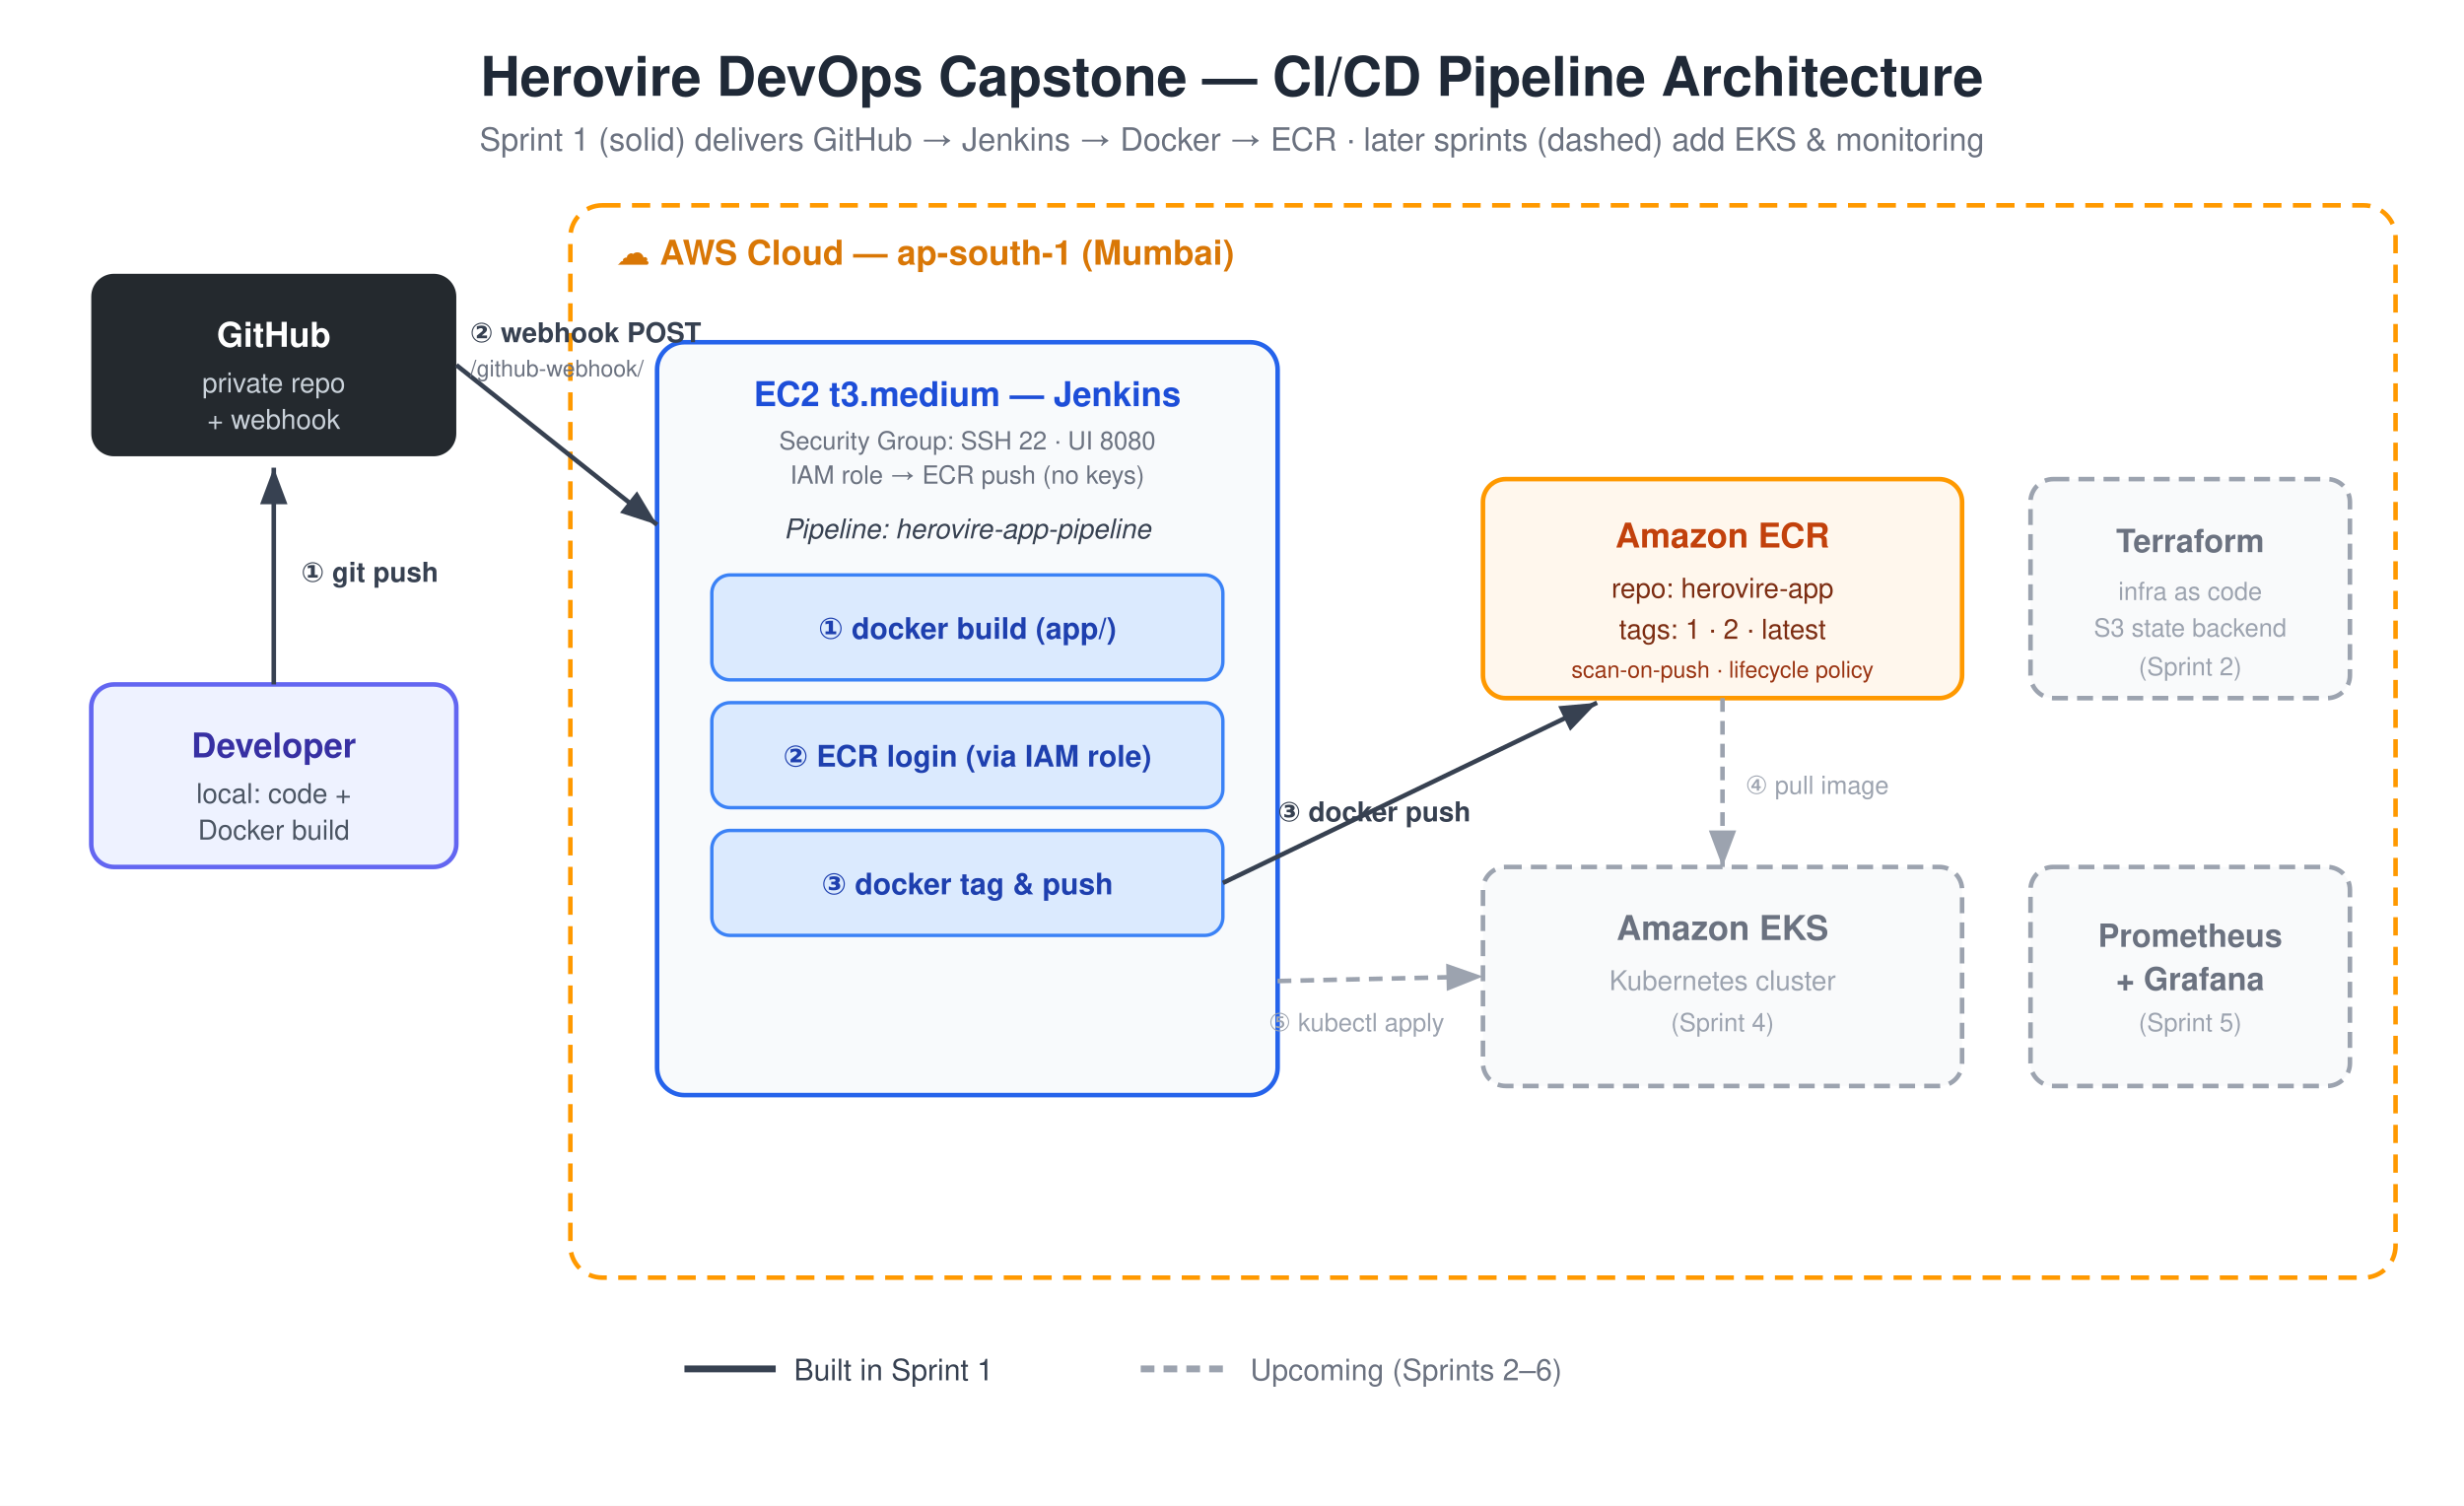
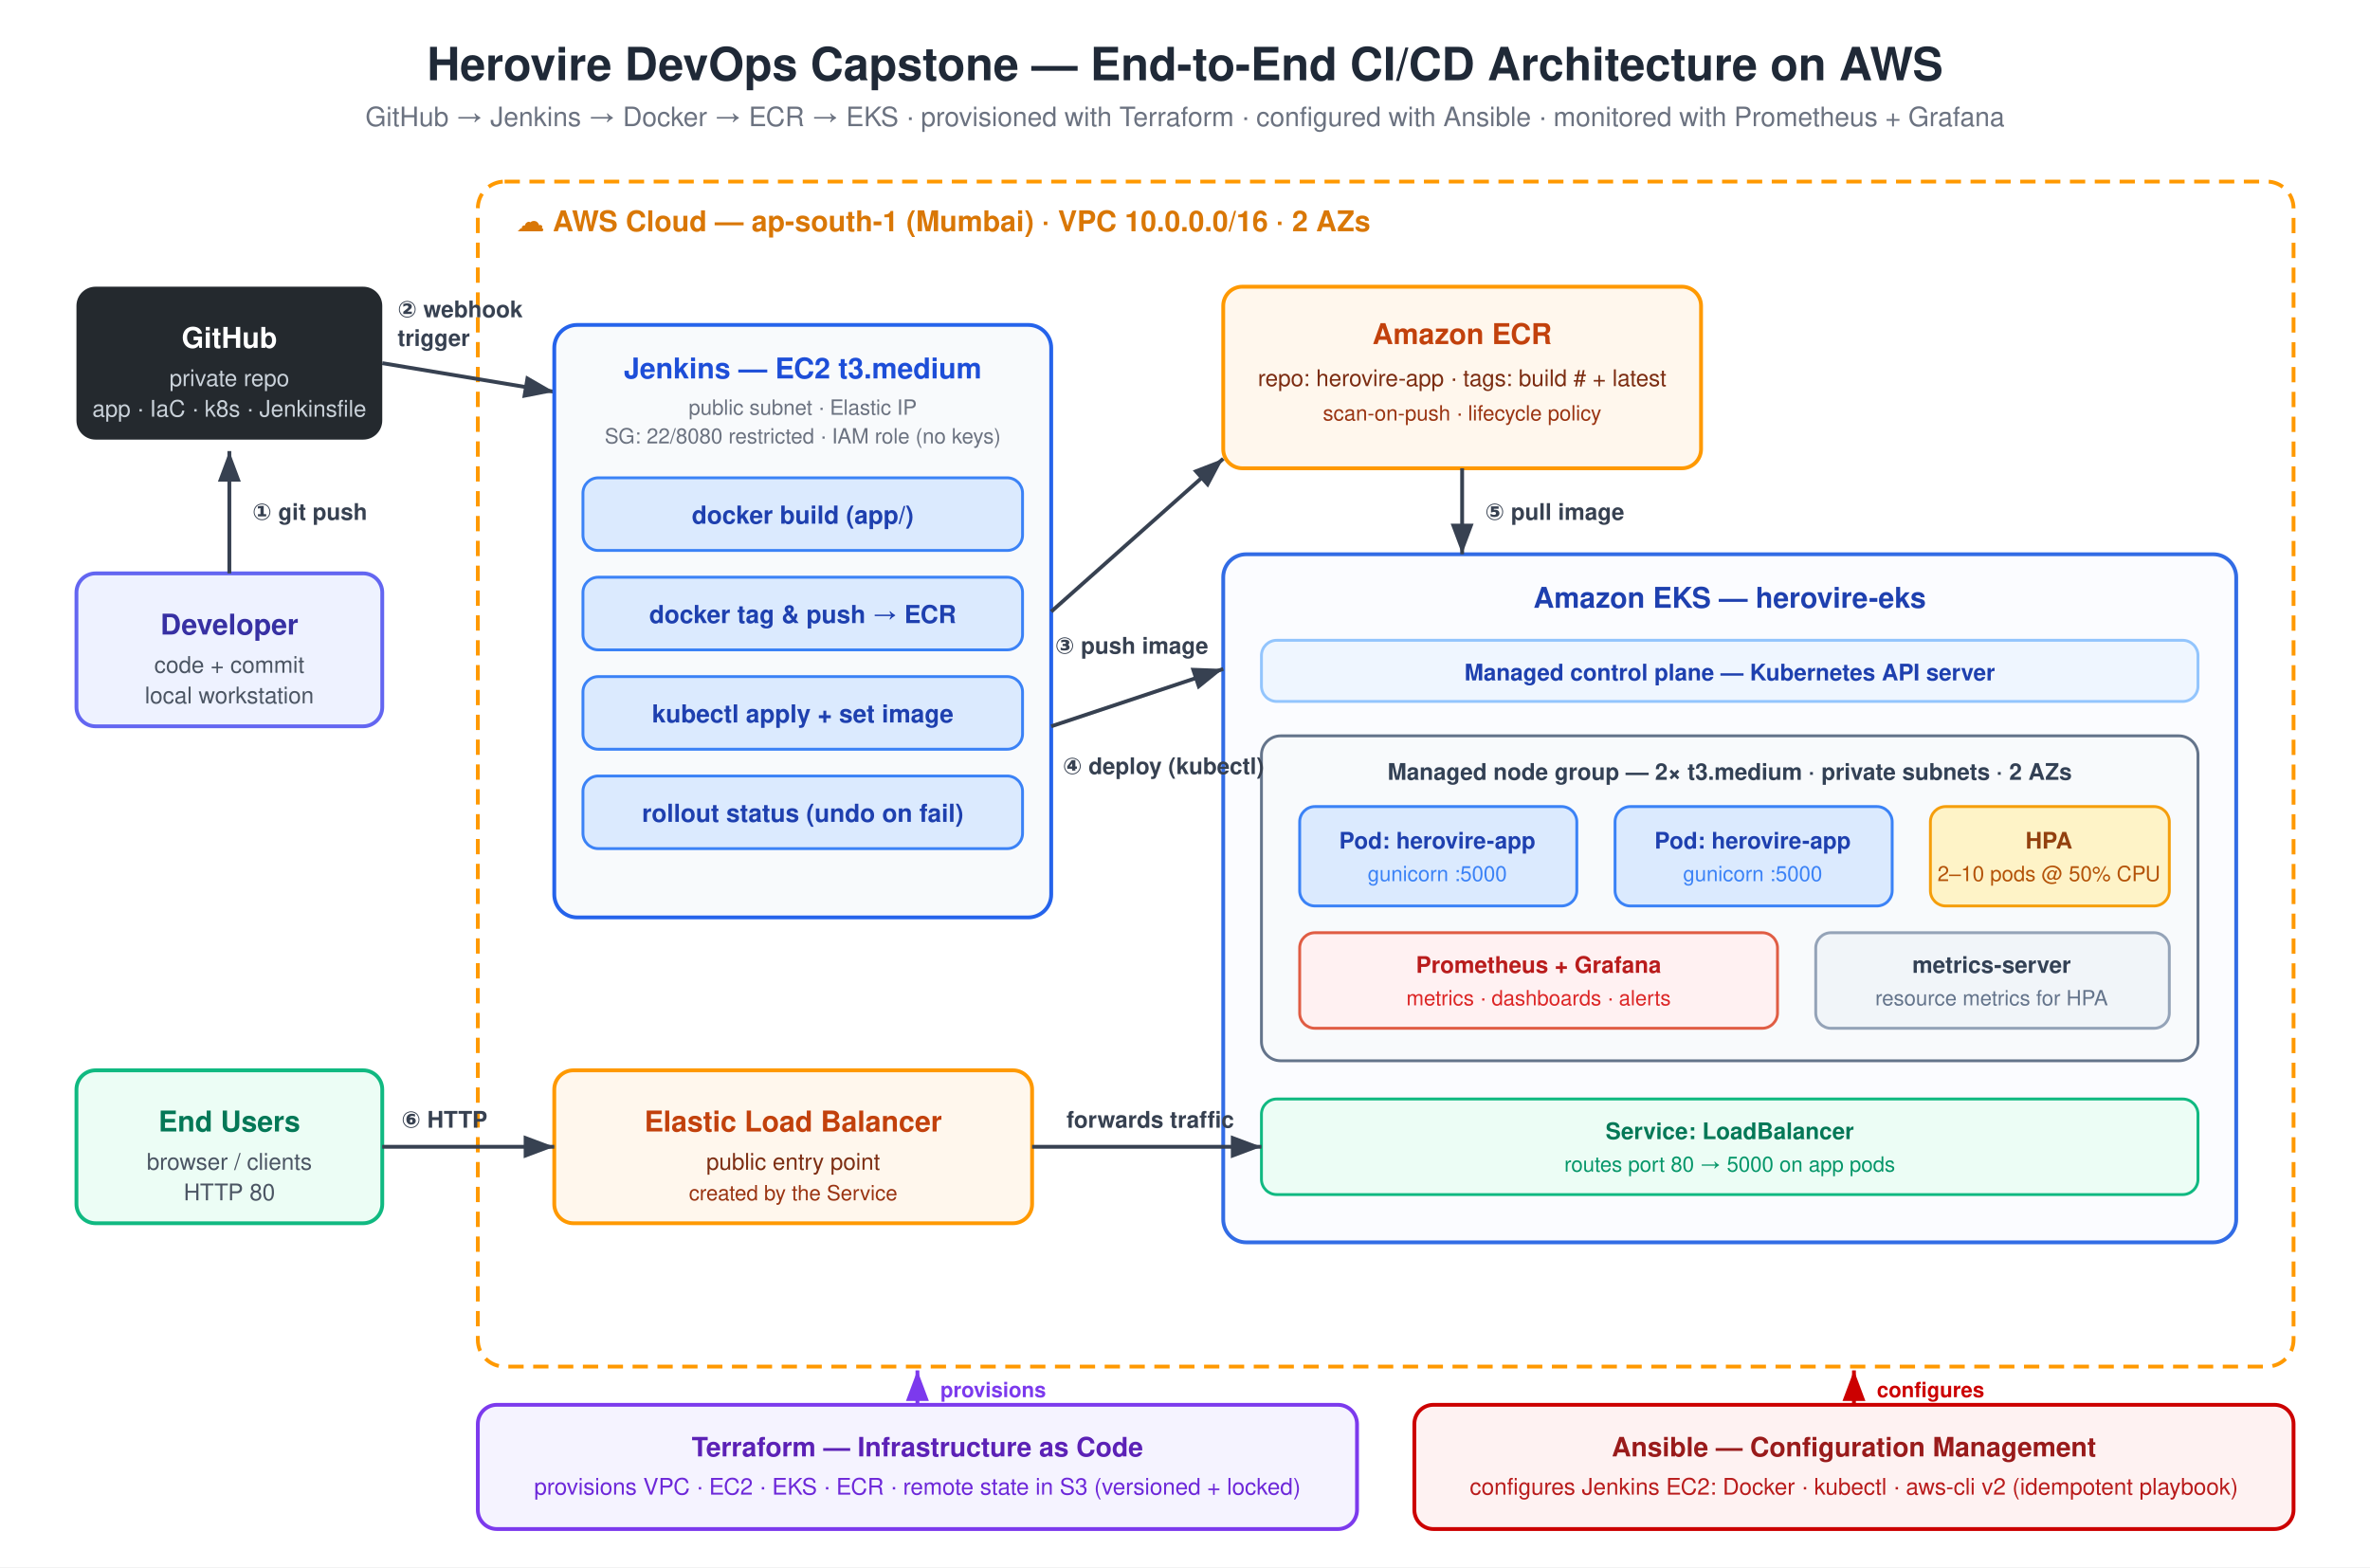
- <svg xmlns="http://www.w3.org/2000/svg" width="1080" height="660" viewBox="0 0 1080 660" font-family="Segoe UI, Helvetica, Arial, sans-serif">
-   <rect x="0" y="0" width="1080" height="660" fill="#ffffff" />
-   <text x="540" y="42" text-anchor="middle" font-size="24" font-weight="700" fill="#1f2937">Herovire DevOps Capstone — CI/CD Pipeline Architecture</text>
-   <text x="540" y="66" text-anchor="middle" font-size="14" fill="#6b7280">Sprint 1 (solid) delivers GitHub → Jenkins → Docker → ECR · later sprints (dashed) add EKS &amp; monitoring</text>
+ <svg xmlns="http://www.w3.org/2000/svg" width="1240" height="820" viewBox="0 0 1240 820" font-family="Segoe UI, Helvetica, Arial, sans-serif">
+   <rect x="0" y="0" width="1240" height="820" fill="#ffffff" />
+   <text x="620" y="42" text-anchor="middle" font-size="24" font-weight="700" fill="#1f2937">Herovire DevOps Capstone — End-to-End CI/CD Architecture on AWS</text>
+   <text x="620" y="66" text-anchor="middle" font-size="14" fill="#6b7280">GitHub → Jenkins → Docker → ECR → EKS · provisioned with Terraform · configured with Ansible · monitored with Prometheus + Grafana</text>
  <defs>
    <marker id="arrow" markerWidth="10" markerHeight="10" refX="8" refY="3" orient="auto" markerUnits="strokeWidth">
      <path d="M0,0 L8,3 L0,6 Z" fill="#374151" />
    </marker>
-     <marker id="arrowGrey" markerWidth="10" markerHeight="10" refX="8" refY="3" orient="auto" markerUnits="strokeWidth">
-       <path d="M0,0 L8,3 L0,6 Z" fill="#9ca3af" />
+     <marker id="arrowPurple" markerWidth="10" markerHeight="10" refX="8" refY="3" orient="auto" markerUnits="strokeWidth">
+       <path d="M0,0 L8,3 L0,6 Z" fill="#7c3aed" />
+     </marker>
+     <marker id="arrowRed" markerWidth="10" markerHeight="10" refX="8" refY="3" orient="auto" markerUnits="strokeWidth">
+       <path d="M0,0 L8,3 L0,6 Z" fill="#cc0000" />
    </marker>
  </defs>
-   <rect x="40" y="120" width="160" height="80" rx="10" fill="#24292e" />
-   <text x="120" y="152" text-anchor="middle" font-size="15" font-weight="700" fill="#ffffff">GitHub</text>
-   <text x="120" y="172" text-anchor="middle" font-size="12" fill="#c9d1d9">private repo</text>
-   <text x="120" y="188" text-anchor="middle" font-size="12" fill="#c9d1d9">+ webhook</text>
+   <rect x="40" y="150" width="160" height="80" rx="10" fill="#24292e" />
+   <text x="120" y="182" text-anchor="middle" font-size="15" font-weight="700" fill="#ffffff">GitHub</text>
+   <text x="120" y="202" text-anchor="middle" font-size="12" fill="#c9d1d9">private repo</text>
+   <text x="120" y="218" text-anchor="middle" font-size="12" fill="#c9d1d9">app · IaC · k8s · Jenkinsfile</text>
  <rect x="40" y="300" width="160" height="80" rx="10" fill="#eef2ff" stroke="#6366f1" stroke-width="2" />
  <text x="120" y="332" text-anchor="middle" font-size="15" font-weight="700" fill="#3730a3">Developer</text>
-   <text x="120" y="352" text-anchor="middle" font-size="12" fill="#4b5563">local: code +</text>
-   <text x="120" y="368" text-anchor="middle" font-size="12" fill="#4b5563">Docker build</text>
-   <line x1="120" y1="300" x2="120" y2="205" stroke="#374151" stroke-width="2" marker-end="url(#arrow)" />
-   <text x="132" y="255" font-size="12" font-weight="600" fill="#374151">① git push</text>
-   <rect x="250" y="90" width="800" height="470" rx="14" fill="none" stroke="#ff9900" stroke-width="2" stroke-dasharray="8 5" />
-   <text x="270" y="116" font-size="15" font-weight="700" fill="#d97706">☁  AWS Cloud — ap-south-1 (Mumbai)</text>
-   <rect x="288" y="150" width="272" height="330" rx="12" fill="#f8fafc" stroke="#2563eb" stroke-width="2" />
-   <text x="424" y="178" text-anchor="middle" font-size="15" font-weight="700" fill="#1d4ed8">EC2 t3.medium — Jenkins</text>
-   <text x="424" y="197" text-anchor="middle" font-size="11" fill="#6b7280">Security Group: SSH 22 · UI 8080</text>
-   <text x="424" y="212" text-anchor="middle" font-size="11" fill="#6b7280">IAM role → ECR push (no keys)</text>
-   <text x="424" y="236" text-anchor="middle" font-size="12" font-style="italic" fill="#374151">Pipeline: herovire-app-pipeline</text>
-   <rect x="312" y="252" width="224" height="46" rx="8" fill="#dbeafe" stroke="#3b82f6" stroke-width="1.5" />
-   <text x="424" y="280" text-anchor="middle" font-size="13" font-weight="600" fill="#1e40af">① docker build  (app/)</text>
-   <rect x="312" y="308" width="224" height="46" rx="8" fill="#dbeafe" stroke="#3b82f6" stroke-width="1.5" />
-   <text x="424" y="336" text-anchor="middle" font-size="13" font-weight="600" fill="#1e40af">② ECR login  (via IAM role)</text>
-   <rect x="312" y="364" width="224" height="46" rx="8" fill="#dbeafe" stroke="#3b82f6" stroke-width="1.5" />
-   <text x="424" y="392" text-anchor="middle" font-size="13" font-weight="600" fill="#1e40af">③ docker tag &amp; push</text>
-   <line x1="200" y1="160" x2="288" y2="230" stroke="#374151" stroke-width="2" marker-end="url(#arrow)" />
-   <text x="206" y="150" font-size="12" font-weight="600" fill="#374151">② webhook POST</text>
-   <text x="206" y="165" font-size="10" fill="#6b7280">/github-webhook/</text>
-   <rect x="650" y="210" width="210" height="96" rx="10" fill="#fff7ed" stroke="#ff9900" stroke-width="2" />
-   <text x="755" y="240" text-anchor="middle" font-size="15" font-weight="700" fill="#c2410c">Amazon ECR</text>
-   <text x="755" y="262" text-anchor="middle" font-size="12" fill="#7c2d12">repo: herovire-app</text>
-   <text x="755" y="280" text-anchor="middle" font-size="12" fill="#7c2d12">tags: 1 · 2 · latest</text>
-   <text x="755" y="297" text-anchor="middle" font-size="10" fill="#9a3412">scan-on-push · lifecycle policy</text>
-   <line x1="536" y1="387" x2="700" y2="308" stroke="#374151" stroke-width="2" marker-end="url(#arrow)" />
-   <text x="560" y="360" font-size="12" font-weight="600" fill="#374151">③ docker push</text>
-   <rect x="650" y="380" width="210" height="96" rx="10" fill="#f9fafb" stroke="#9ca3af" stroke-width="2" stroke-dasharray="7 4" />
-   <text x="755" y="412" text-anchor="middle" font-size="15" font-weight="700" fill="#6b7280">Amazon EKS</text>
-   <text x="755" y="434" text-anchor="middle" font-size="12" fill="#9ca3af">Kubernetes cluster</text>
-   <text x="755" y="452" text-anchor="middle" font-size="11" fill="#9ca3af">(Sprint 4)</text>
-   <rect x="890" y="380" width="140" height="96" rx="10" fill="#f9fafb" stroke="#9ca3af" stroke-width="2" stroke-dasharray="7 4" />
-   <text x="960" y="415" text-anchor="middle" font-size="14" font-weight="700" fill="#6b7280">Prometheus</text>
-   <text x="960" y="434" text-anchor="middle" font-size="14" font-weight="700" fill="#6b7280">+ Grafana</text>
-   <text x="960" y="452" text-anchor="middle" font-size="11" fill="#9ca3af">(Sprint 5)</text>
-   <line x1="755" y1="306" x2="755" y2="380" stroke="#9ca3af" stroke-width="2" stroke-dasharray="6 4" marker-end="url(#arrowGrey)" />
-   <text x="765" y="348" font-size="11" fill="#9ca3af">④ pull image</text>
-   <line x1="560" y1="430" x2="650" y2="428" stroke="#9ca3af" stroke-width="2" stroke-dasharray="6 4" marker-end="url(#arrowGrey)" />
-   <text x="556" y="452" font-size="11" fill="#9ca3af">⑤ kubectl apply</text>
-   <rect x="890" y="210" width="140" height="96" rx="10" fill="#f9fafb" stroke="#9ca3af" stroke-width="2" stroke-dasharray="7 4" />
-   <text x="960" y="242" text-anchor="middle" font-size="14" font-weight="700" fill="#6b7280">Terraform</text>
-   <text x="960" y="263" text-anchor="middle" font-size="11" fill="#9ca3af">infra as code</text>
-   <text x="960" y="279" text-anchor="middle" font-size="11" fill="#9ca3af">S3 state backend</text>
-   <text x="960" y="296" text-anchor="middle" font-size="11" fill="#9ca3af">(Sprint 2)</text>
-   <line x1="300" y1="600" x2="340" y2="600" stroke="#374151" stroke-width="3" />
-   <text x="348" y="605" font-size="13" fill="#374151">Built in Sprint 1</text>
-   <line x1="500" y1="600" x2="540" y2="600" stroke="#9ca3af" stroke-width="3" stroke-dasharray="6 4" />
-   <text x="548" y="605" font-size="13" fill="#6b7280">Upcoming (Sprints 2–6)</text>
+   <text x="120" y="352" text-anchor="middle" font-size="12" fill="#4b5563">code + commit</text>
+   <text x="120" y="368" text-anchor="middle" font-size="12" fill="#4b5563">local workstation</text>
+   <rect x="40" y="560" width="160" height="80" rx="10" fill="#ecfdf5" stroke="#10b981" stroke-width="2" />
+   <text x="120" y="592" text-anchor="middle" font-size="15" font-weight="700" fill="#047857">End Users</text>
+   <text x="120" y="612" text-anchor="middle" font-size="12" fill="#4b5563">browser / clients</text>
+   <text x="120" y="628" text-anchor="middle" font-size="12" fill="#4b5563">HTTP 80</text>
+   <line x1="120" y1="300" x2="120" y2="236" stroke="#374151" stroke-width="2" marker-end="url(#arrow)" />
+   <text x="132" y="272" font-size="12" font-weight="600" fill="#374151">① git push</text>
+   <rect x="250" y="95" width="950" height="620" rx="14" fill="none" stroke="#ff9900" stroke-width="2" stroke-dasharray="8 5" />
+   <text x="270" y="121" font-size="15" font-weight="700" fill="#d97706">☁  AWS Cloud — ap-south-1 (Mumbai) · VPC 10.0.0.0/16 · 2 AZs</text>
+   <line x1="200" y1="190" x2="290" y2="205" stroke="#374151" stroke-width="2" marker-end="url(#arrow)" />
+   <text x="208" y="166" font-size="12" font-weight="600" fill="#374151">② webhook</text>
+   <text x="208" y="181" font-size="12" font-weight="600" fill="#374151">trigger</text>
+   <rect x="290" y="170" width="260" height="310" rx="12" fill="#f8fafc" stroke="#2563eb" stroke-width="2" />
+   <text x="420" y="198" text-anchor="middle" font-size="15" font-weight="700" fill="#1d4ed8">Jenkins — EC2 t3.medium</text>
+   <text x="420" y="217" text-anchor="middle" font-size="11" fill="#6b7280">public subnet · Elastic IP</text>
+   <text x="420" y="232" text-anchor="middle" font-size="11" fill="#6b7280">SG: 22/8080 restricted · IAM role (no keys)</text>
+   <rect x="305" y="250" width="230" height="38" rx="8" fill="#dbeafe" stroke="#3b82f6" stroke-width="1.5" />
+   <text x="420" y="274" text-anchor="middle" font-size="13" font-weight="600" fill="#1e40af">docker build (app/)</text>
+   <rect x="305" y="302" width="230" height="38" rx="8" fill="#dbeafe" stroke="#3b82f6" stroke-width="1.5" />
+   <text x="420" y="326" text-anchor="middle" font-size="13" font-weight="600" fill="#1e40af">docker tag &amp; push → ECR</text>
+   <rect x="305" y="354" width="230" height="38" rx="8" fill="#dbeafe" stroke="#3b82f6" stroke-width="1.5" />
+   <text x="420" y="378" text-anchor="middle" font-size="13" font-weight="600" fill="#1e40af">kubectl apply + set image</text>
+   <rect x="305" y="406" width="230" height="38" rx="8" fill="#dbeafe" stroke="#3b82f6" stroke-width="1.5" />
+   <text x="420" y="430" text-anchor="middle" font-size="13" font-weight="600" fill="#1e40af">rollout status (undo on fail)</text>
+   <rect x="640" y="150" width="250" height="95" rx="10" fill="#fff7ed" stroke="#ff9900" stroke-width="2" />
+   <text x="765" y="180" text-anchor="middle" font-size="15" font-weight="700" fill="#c2410c">Amazon ECR</text>
+   <text x="765" y="202" text-anchor="middle" font-size="12" fill="#7c2d12">repo: herovire-app · tags: build # + latest</text>
+   <text x="765" y="220" text-anchor="middle" font-size="11" fill="#9a3412">scan-on-push · lifecycle policy</text>
+   <line x1="550" y1="320" x2="640" y2="240" stroke="#374151" stroke-width="2" marker-end="url(#arrow)" />
+   <text x="552" y="342" font-size="12" font-weight="600" fill="#374151">③ push image</text>
+   <rect x="640" y="290" width="530" height="360" rx="12" fill="#fbfcff" stroke="#326ce5" stroke-width="2" />
+   <text x="905" y="318" text-anchor="middle" font-size="15" font-weight="700" fill="#1e40af">Amazon EKS — herovire-eks</text>
+   <rect x="660" y="335" width="490" height="32" rx="8" fill="#eff6ff" stroke="#93c5fd" stroke-width="1.5" />
+   <text x="905" y="356" text-anchor="middle" font-size="12" font-weight="600" fill="#1e40af">Managed control plane — Kubernetes API server</text>
+   <rect x="660" y="385" width="490" height="170" rx="10" fill="#f8fafc" stroke="#64748b" stroke-width="1.5" />
+   <text x="905" y="408" text-anchor="middle" font-size="12" font-weight="600" fill="#334155">Managed node group — 2× t3.medium · private subnets · 2 AZs</text>
+   <rect x="680" y="422" width="145" height="52" rx="8" fill="#dbeafe" stroke="#3b82f6" stroke-width="1.5" />
+   <text x="752" y="444" text-anchor="middle" font-size="12" font-weight="600" fill="#1e40af">Pod: herovire-app</text>
+   <text x="752" y="461" text-anchor="middle" font-size="11" fill="#3b82f6">gunicorn :5000</text>
+   <rect x="845" y="422" width="145" height="52" rx="8" fill="#dbeafe" stroke="#3b82f6" stroke-width="1.5" />
+   <text x="917" y="444" text-anchor="middle" font-size="12" font-weight="600" fill="#1e40af">Pod: herovire-app</text>
+   <text x="917" y="461" text-anchor="middle" font-size="11" fill="#3b82f6">gunicorn :5000</text>
+   <rect x="1010" y="422" width="125" height="52" rx="8" fill="#fef3c7" stroke="#f59e0b" stroke-width="1.5" />
+   <text x="1072" y="444" text-anchor="middle" font-size="12" font-weight="600" fill="#92400e">HPA</text>
+   <text x="1072" y="461" text-anchor="middle" font-size="11" fill="#b45309">2–10 pods @ 50% CPU</text>
+   <rect x="680" y="488" width="250" height="50" rx="8" fill="#fff1f2" stroke="#e05d44" stroke-width="1.5" />
+   <text x="805" y="509" text-anchor="middle" font-size="12" font-weight="600" fill="#b91c1c">Prometheus + Grafana</text>
+   <text x="805" y="526" text-anchor="middle" font-size="11" fill="#dc2626">metrics · dashboards · alerts</text>
+   <rect x="950" y="488" width="185" height="50" rx="8" fill="#f1f5f9" stroke="#94a3b8" stroke-width="1.5" />
+   <text x="1042" y="509" text-anchor="middle" font-size="12" font-weight="600" fill="#334155">metrics-server</text>
+   <text x="1042" y="526" text-anchor="middle" font-size="11" fill="#64748b">resource metrics for HPA</text>
+   <rect x="660" y="575" width="490" height="50" rx="8" fill="#ecfdf5" stroke="#10b981" stroke-width="1.5" />
+   <text x="905" y="596" text-anchor="middle" font-size="12" font-weight="600" fill="#047857">Service: LoadBalancer</text>
+   <text x="905" y="613" text-anchor="middle" font-size="11" fill="#059669">routes port 80 → 5000 on app pods</text>
+   <line x1="550" y1="380" x2="640" y2="350" stroke="#374151" stroke-width="2" marker-end="url(#arrow)" />
+   <text x="556" y="405" font-size="12" font-weight="600" fill="#374151">④ deploy (kubectl)</text>
+   <line x1="765" y1="245" x2="765" y2="290" stroke="#374151" stroke-width="2" marker-end="url(#arrow)" />
+   <text x="777" y="272" font-size="12" font-weight="600" fill="#374151">⑤ pull image</text>
+   <rect x="290" y="560" width="250" height="80" rx="10" fill="#fff7ed" stroke="#ff9900" stroke-width="2" />
+   <text x="415" y="592" text-anchor="middle" font-size="15" font-weight="700" fill="#c2410c">Elastic Load Balancer</text>
+   <text x="415" y="612" text-anchor="middle" font-size="12" fill="#7c2d12">public entry point</text>
+   <text x="415" y="628" text-anchor="middle" font-size="11" fill="#9a3412">created by the Service</text>
+   <line x1="200" y1="600" x2="290" y2="600" stroke="#374151" stroke-width="2" marker-end="url(#arrow)" />
+   <text x="210" y="590" font-size="12" font-weight="600" fill="#374151">⑥ HTTP</text>
+   <line x1="540" y1="600" x2="660" y2="600" stroke="#374151" stroke-width="2" marker-end="url(#arrow)" />
+   <text x="558" y="590" font-size="12" font-weight="600" fill="#374151">forwards traffic</text>
+   <rect x="250" y="735" width="460" height="65" rx="10" fill="#f5f3ff" stroke="#7c3aed" stroke-width="2" />
+   <text x="480" y="762" text-anchor="middle" font-size="14" font-weight="700" fill="#5b21b6">Terraform — Infrastructure as Code</text>
+   <text x="480" y="782" text-anchor="middle" font-size="12" fill="#6d28d9">provisions VPC · EC2 · EKS · ECR · remote state in S3 (versioned + locked)</text>
+   <line x1="480" y1="735" x2="480" y2="717" stroke="#7c3aed" stroke-width="2" marker-end="url(#arrowPurple)" />
+   <text x="492" y="731" font-size="11" font-weight="600" fill="#7c3aed">provisions</text>
+   <rect x="740" y="735" width="460" height="65" rx="10" fill="#fef2f2" stroke="#cc0000" stroke-width="2" />
+   <text x="970" y="762" text-anchor="middle" font-size="14" font-weight="700" fill="#991b1b">Ansible — Configuration Management</text>
+   <text x="970" y="782" text-anchor="middle" font-size="12" fill="#b91c1c">configures Jenkins EC2: Docker · kubectl · aws-cli v2 (idempotent playbook)</text>
+   <line x1="970" y1="735" x2="970" y2="717" stroke="#cc0000" stroke-width="2" marker-end="url(#arrowRed)" />
+   <text x="982" y="731" font-size="11" font-weight="600" fill="#cc0000">configures</text>
</svg>
